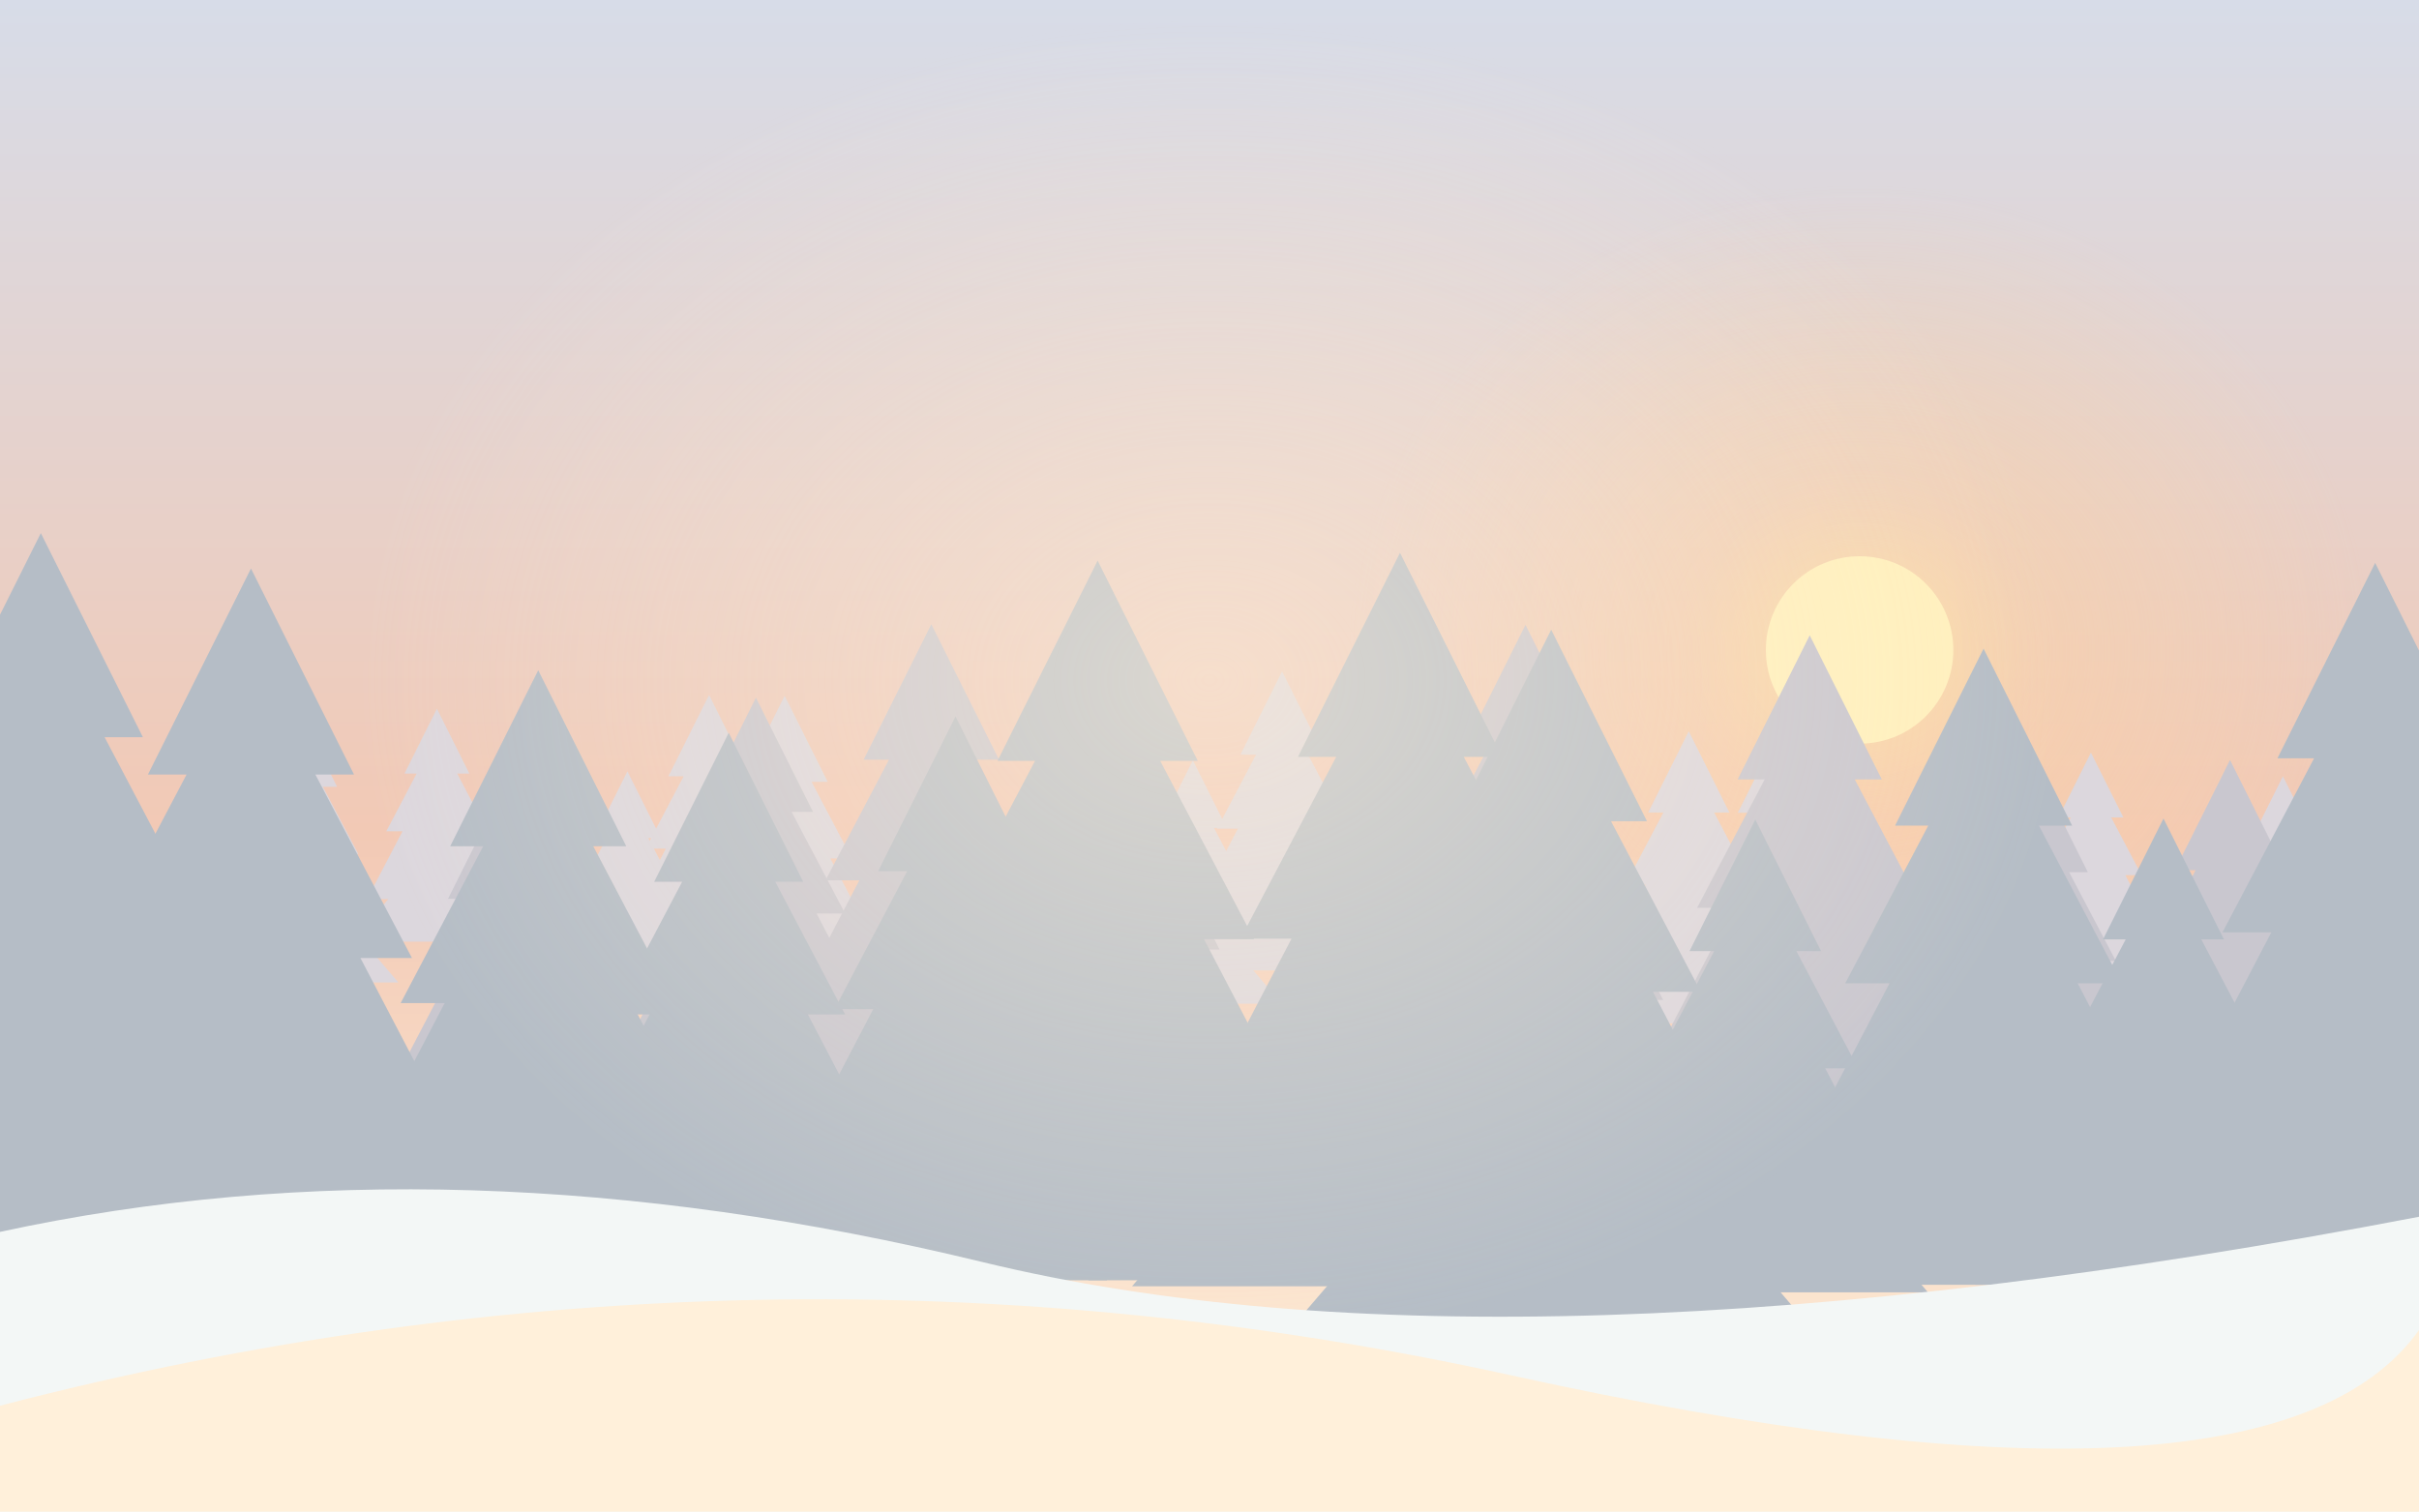
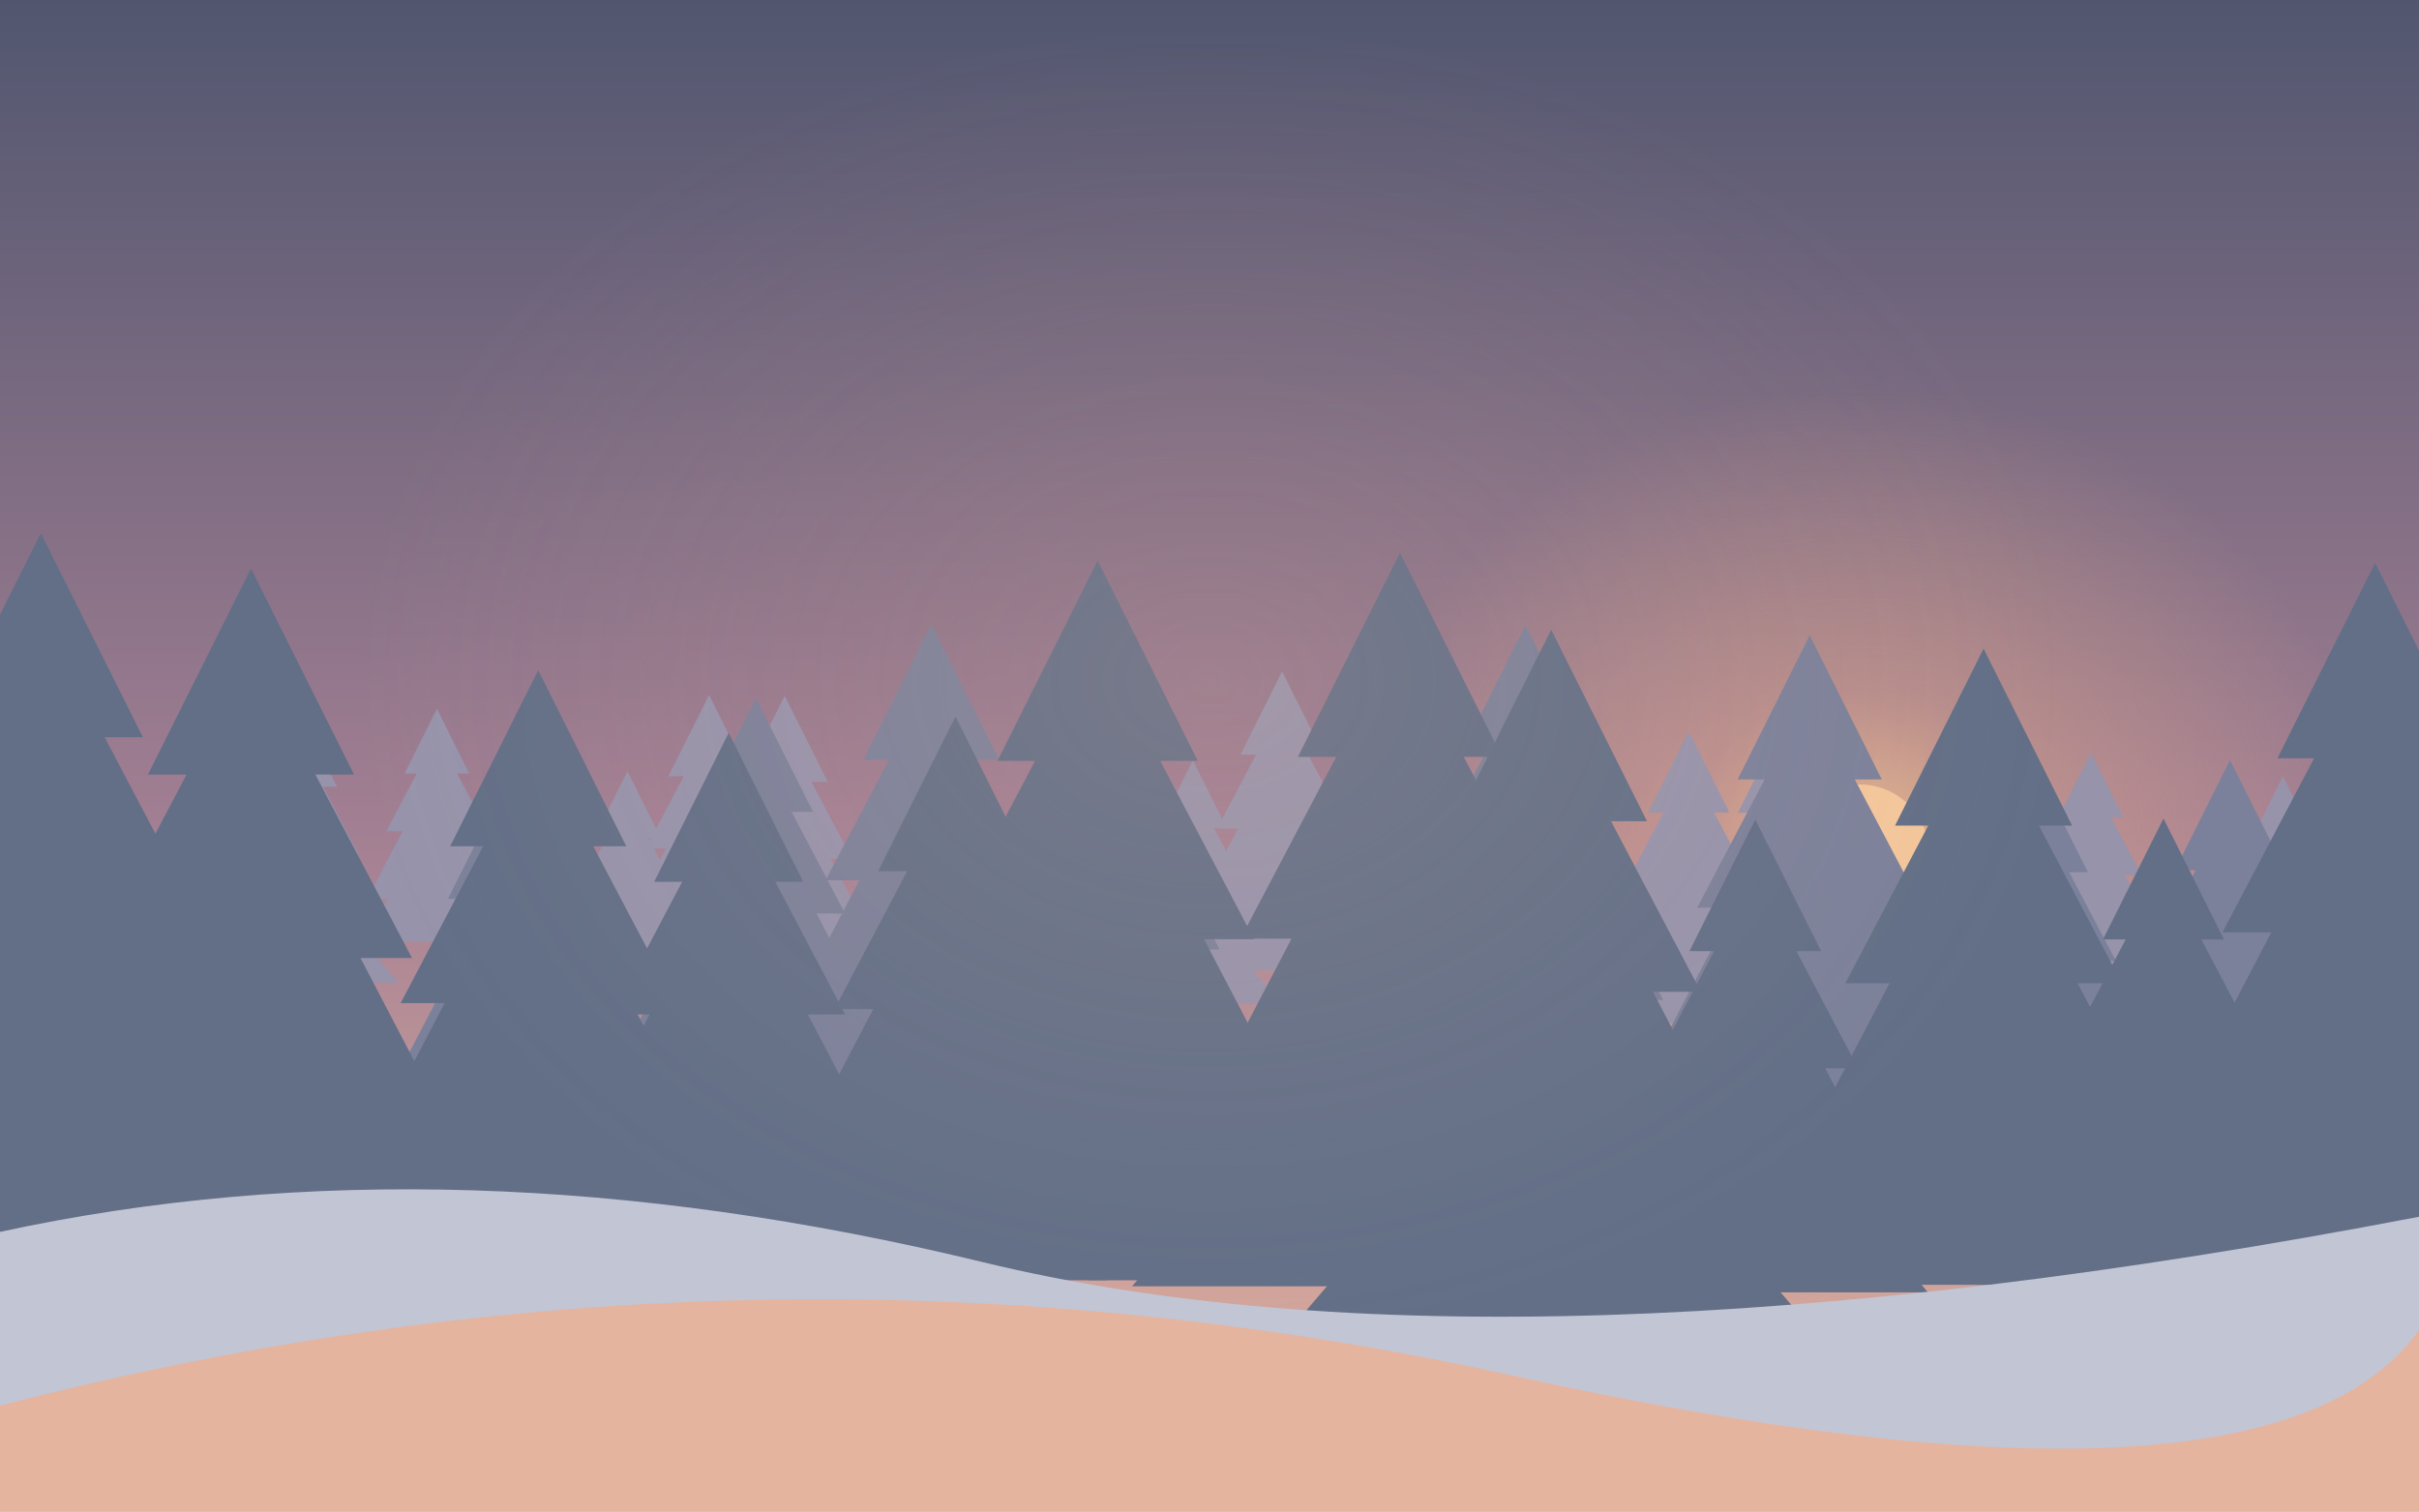
<svg xmlns="http://www.w3.org/2000/svg" viewBox="0 0 1600 1000" preserveAspectRatio="xMidYMid slice">
  <defs>
    <linearGradient id="sky" x2="0" y2="1">
-       <stop stop-color="#d7dce8" />
-       <stop offset="0.55" stop-color="#f2c9b5" />
-       <stop offset="1" stop-color="#fff0da" />
+       <stop stop-color="#51566f" />
+       <stop offset="0.55" stop-color="#a37f93" />
+       <stop offset="1" stop-color="#e5b49f" />
    </linearGradient>
    <radialGradient id="sunGlow">
-       <stop stop-color="#ffe5a3" stop-opacity=".85" />
-       <stop offset=".35" stop-color="#ffd4a0" stop-opacity=".4" />
-       <stop offset="1" stop-color="#ffd4a0" stop-opacity="0" />
+       <stop stop-color="#f4c88f" stop-opacity=".85" />
+       <stop offset=".35" stop-color="#e9ac88" stop-opacity=".4" />
+       <stop offset="1" stop-color="#e9ac88" stop-opacity="0" />
    </radialGradient>
    <radialGradient id="glow">
-       <stop stop-color="#fff0da" />
-       <stop offset="1" stop-color="#fff0da" stop-opacity="0" />
+       <stop stop-color="#e5b49f" />
+       <stop offset="1" stop-color="#e5b49f" stop-opacity="0" />
    </radialGradient>
    <g id="fir">
      <path d="M-3 0V-110H3V0Z" />
      <path d="M0-230 -32-166H-20L-50-109H-34L-69-42H-48L-84 0H84L48-42H69L34-109H50L20-166H32Z" />
    </g>
  </defs>
  <path fill="url(#sky)" d="M0 0H1600V1000H0Z" />
-   <ellipse cx="1230" cy="430" rx="340" ry="310" fill="url(#sunGlow)" />
-   <circle cx="1230" cy="430" r="62" fill="#fff0bd" />
-   <g fill="#dcd7dd">
+   <ellipse cx="1230" cy="565" rx="340" ry="310" fill="url(#sunGlow)" />
+   <circle cx="1230" cy="565" r="46" fill="#f4c69b" />
+   <g fill="#9693ab">
    <use href="#fir" transform="translate(-92 635) scale(0.78)" />
    <use href="#fir" transform="translate(-13 632) scale(0.91)" />
    <use href="#fir" transform="translate(52 667) scale(0.76)" />
    <use href="#fir" transform="translate(138 673) scale(0.80)" />
    <use href="#fir" transform="translate(198 650) scale(0.78)" />
    <use href="#fir" transform="translate(289 623) scale(0.67)" />
    <use href="#fir" transform="translate(415 669) scale(0.69)" />
    <use href="#fir" transform="translate(469 653) scale(0.84)" />
    <use href="#fir" transform="translate(519 665) scale(0.89)" />
    <use href="#fir" transform="translate(607 665) scale(0.80)" />
    <use href="#fir" transform="translate(704 626) scale(0.60)" />
    <use href="#fir" transform="translate(789 664) scale(0.70)" />
    <use href="#fir" transform="translate(848 642) scale(0.86)" />
    <use href="#fir" transform="translate(907 641) scale(0.61)" />
    <use href="#fir" transform="translate(996 674) scale(0.50)" />
    <use href="#fir" transform="translate(1117 677) scale(0.84)" />
    <use href="#fir" transform="translate(1168 634) scale(0.58)" />
    <use href="#fir" transform="translate(1274 672) scale(0.50)" />
    <use href="#fir" transform="translate(1307 642) scale(0.53)" />
    <use href="#fir" transform="translate(1383 652) scale(0.67)" />
    <use href="#fir" transform="translate(1510 670) scale(0.68)" />
    <use href="#fir" transform="translate(1554 627) scale(0.56)" />
    <use href="#fir" transform="translate(1634 642) scale(0.74)" />
  </g>
-   <g fill="#c9c7cf">
+   <g fill="#7b819a">
    <use href="#fir" transform="translate(-86 737) scale(1.23)" />
    <use href="#fir" transform="translate(64 737) scale(0.90)" />
    <use href="#fir" transform="translate(211 765) scale(0.80)" />
    <use href="#fir" transform="translate(328 759) scale(0.99)" />
    <use href="#fir" transform="translate(500 733) scale(1.18)" />
    <use href="#fir" transform="translate(616 735) scale(1.40)" />
    <use href="#fir" transform="translate(782 756) scale(0.77)" />
    <use href="#fir" transform="translate(922 762) scale(0.98)" />
    <use href="#fir" transform="translate(1009 717) scale(1.32)" />
    <use href="#fir" transform="translate(1197 763) scale(1.49)" />
    <use href="#fir" transform="translate(1348 748) scale(1.03)" />
    <use href="#fir" transform="translate(1475 765) scale(1.14)" />
    <use href="#fir" transform="translate(1603 735) scale(0.91)" />
  </g>
-   <g fill="#b5bdc6">
+   <g fill="#626f87">
    <use href="#fir" transform="translate(-72 869) scale(1.43)" />
    <use href="#fir" transform="translate(27 838) scale(2.11)" />
    <use href="#fir" transform="translate(166 866) scale(2.13)" />
    <use href="#fir" transform="translate(356 862) scale(1.82)" />
    <use href="#fir" transform="translate(482 839) scale(1.54)" />
    <use href="#fir" transform="translate(632 842) scale(1.60)" />
    <use href="#fir" transform="translate(726 847) scale(2.07)" />
    <use href="#fir" transform="translate(926 851) scale(2.11)" />
    <use href="#fir" transform="translate(1026 872) scale(1.98)" />
    <use href="#fir" transform="translate(1161 855) scale(1.36)" />
    <use href="#fir" transform="translate(1312 850) scale(1.83)" />
    <use href="#fir" transform="translate(1431 829) scale(1.25)" />
    <use href="#fir" transform="translate(1571 837) scale(2.02)" />
  </g>
-   <ellipse cx="800" cy="450" rx="560" ry="440" fill="url(#glow)" opacity=".5" />
-   <path d="M0 815Q300 750 650 835T1600 805V1000H0Z" fill="#f3f7f6" />
-   <path d="M0 930Q500 800 1000 910T1600 880V1000H0Z" fill="#fff0da" />
+   <ellipse cx="800" cy="450" rx="560" ry="440" fill="url(#glow)" opacity=".16" />
+   <path d="M0 815Q300 750 650 835T1600 805V1000H0Z" fill="#c2c5d4" />
+   <path d="M0 930Q500 800 1000 910T1600 880V1000H0Z" fill="#e5b49f" />
</svg>
